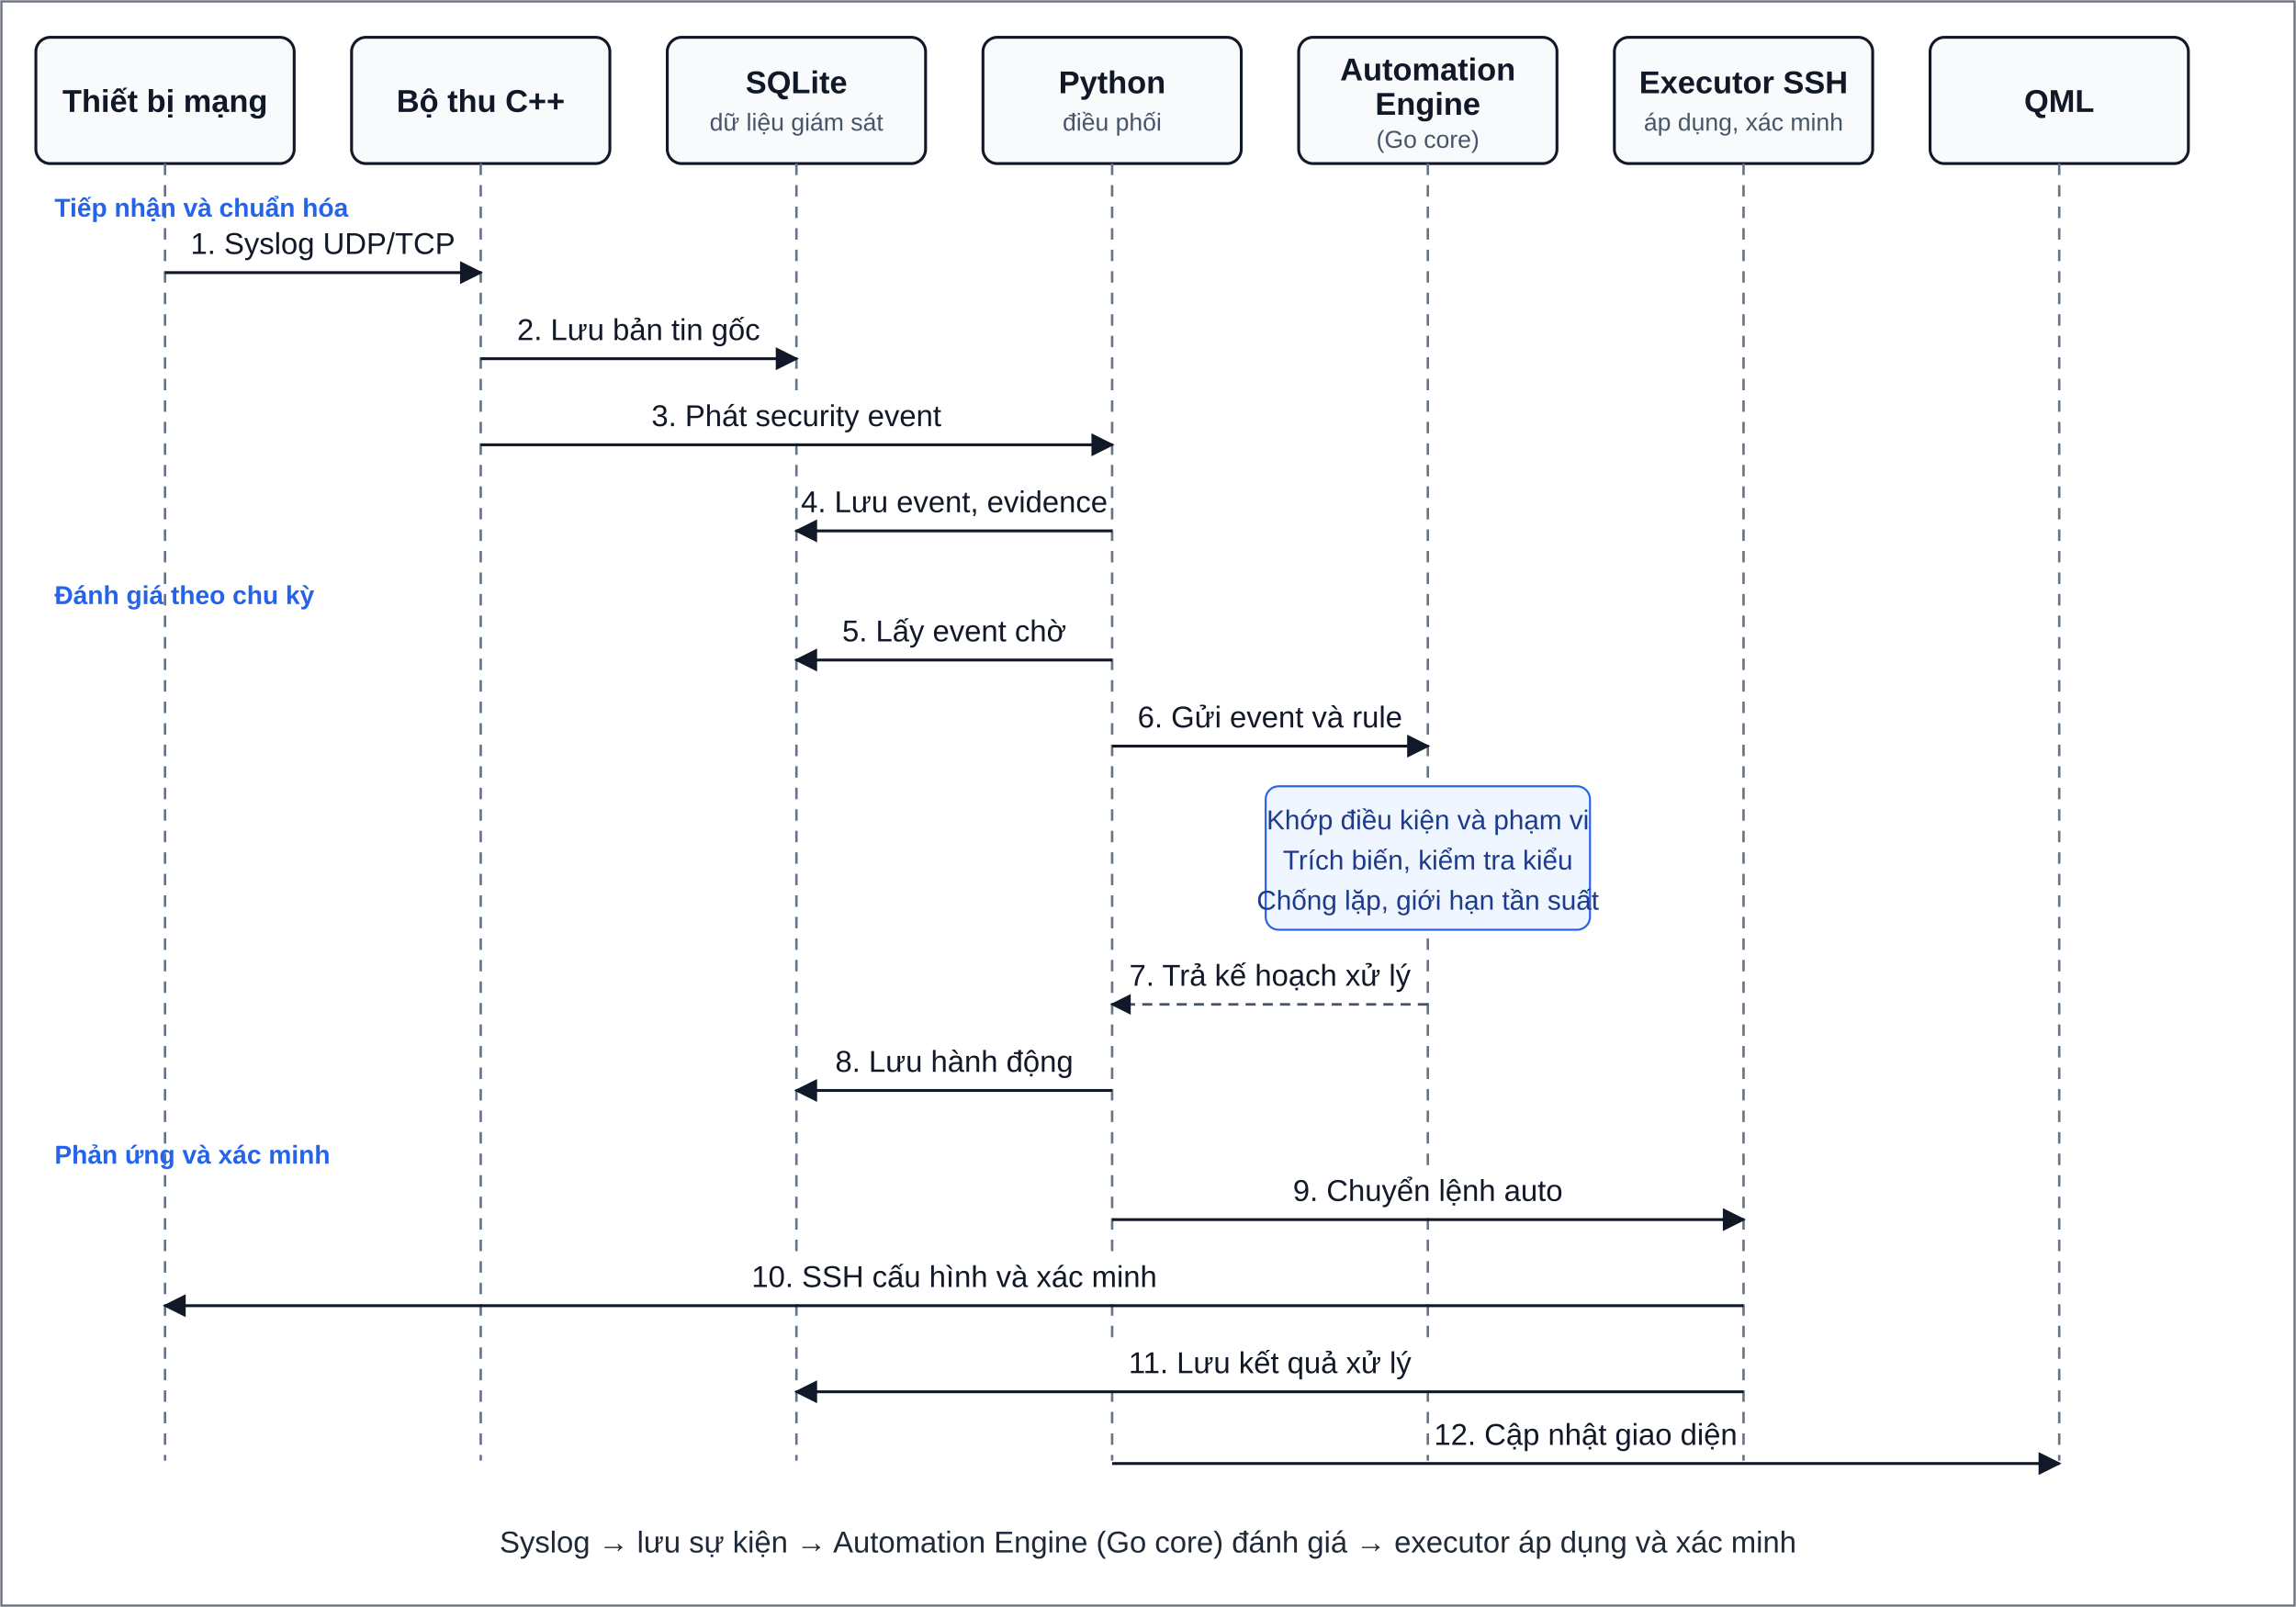
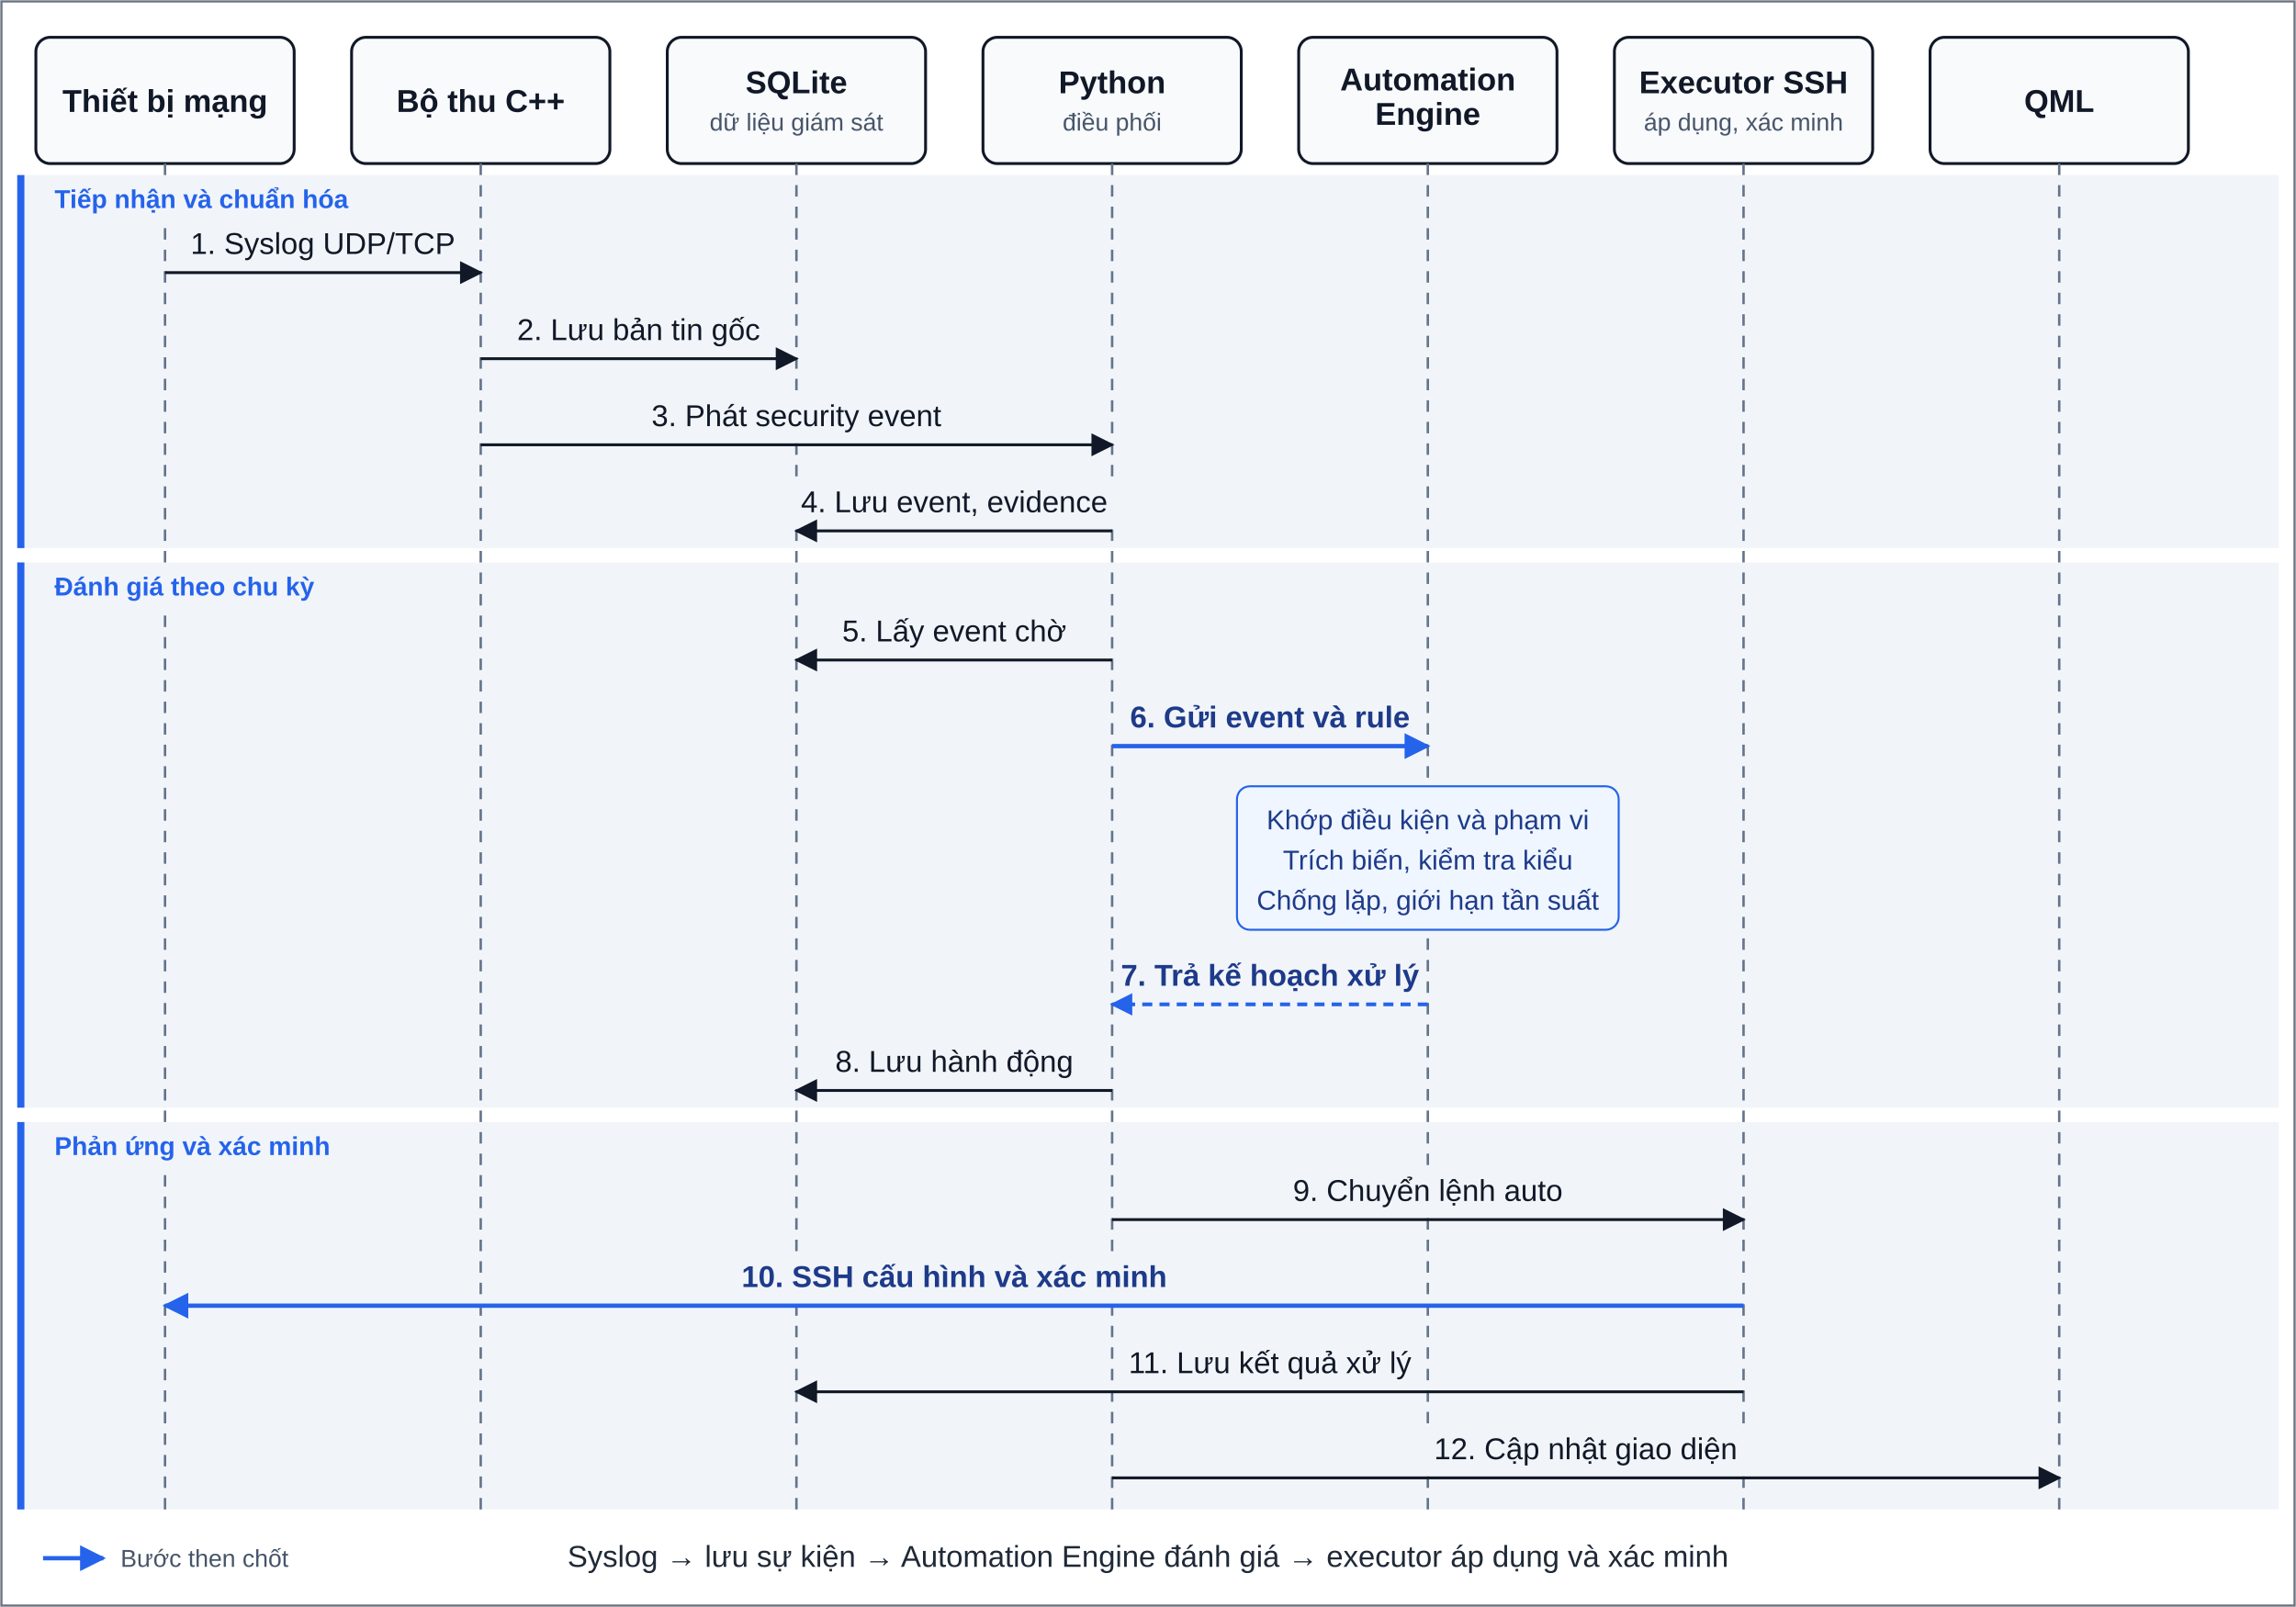
- <svg xmlns="http://www.w3.org/2000/svg" width="1600" height="1120" viewBox="0 0 1600 1120">
+ <svg xmlns="http://www.w3.org/2000/svg" width="1600" height="1120" viewBox="0 0 1600 1120" role="img" aria-labelledby="t d">
  <defs>
    <marker id="arrow" viewBox="0 0 10 10" refX="9" refY="5" markerWidth="8" markerHeight="8" orient="auto-start-reverse">
      <path d="M 0 0 L 10 5 L 0 10 z" fill="#111827" />
    </marker>
+     <marker id="arrowKey" viewBox="0 0 10 10" refX="9" refY="5" markerWidth="6" markerHeight="6" orient="auto-start-reverse">
+       <path d="M 0 0 L 10 5 L 0 10 z" fill="#2563eb" />
+     </marker>
    <style>
-       .frame { fill: #ffffff; stroke: #6b7280; stroke-width: 1.5; }
-       .box { fill: #f8fafc; stroke: #111827; stroke-width: 2; rx: 10; }
-       .life { stroke: #64748b; stroke-width: 1.7; stroke-dasharray: 8 7; }
-       .msg { stroke: #111827; stroke-width: 2; fill: none; marker-end: url(#arrow); }
-       .return { stroke: #475569; stroke-width: 1.8; stroke-dasharray: 7 5; fill: none; marker-end: url(#arrow); }
-       .title { font: 700 22px "Liberation Sans", Arial, sans-serif; fill: #111827; text-anchor: middle; }
-       .sub { font: 17px "Liberation Sans", Arial, sans-serif; fill: #475569; text-anchor: middle; }
-       .label { font: 21px "Liberation Sans", Arial, sans-serif; fill: #111827; text-anchor: middle; }
-       .note { fill: #eff6ff; stroke: #2563eb; stroke-width: 1.4; rx: 9; }
-       .noteText { font: 19px "Liberation Sans", Arial, sans-serif; fill: #1e3a8a; text-anchor: middle; }
-       .phase { font: 700 18px "Liberation Sans", Arial, sans-serif; fill: #2563eb; text-anchor: start; }
-       .footer { font: 21px "Liberation Sans", Arial, sans-serif; fill: #1f2937; text-anchor: middle; }
+       .frame {
+         fill: #ffffff;
+         stroke: #6b7280;
+         stroke-width: 1.5;
+       }
+ 
+       .band {
+         fill: #f1f5f9;
+       }
+ 
+       .bar {
+         fill: #2563eb;
+       }
+ 
+       .box {
+         fill: #f8fafc;
+         stroke: #111827;
+         stroke-width: 2;
+         rx: 10;
+       }
+ 
+       .life {
+         stroke: #64748b;
+         stroke-width: 1.7;
+         stroke-dasharray: 8 7;
+       }
+ 
+       .msg {
+         stroke: #111827;
+         stroke-width: 2;
+         fill: none;
+         marker-end: url(#arrow);
+       }
+ 
+       .return {
+         stroke: #475569;
+         stroke-width: 1.8;
+         stroke-dasharray: 7 5;
+         fill: none;
+         marker-end: url(#arrow);
+       }
+ 
+       .key {
+         stroke: #2563eb;
+         stroke-width: 3;
+         fill: none;
+         marker-end: url(#arrowKey);
+       }
+ 
+       .keyReturn {
+         stroke: #2563eb;
+         stroke-width: 2.6;
+         stroke-dasharray: 7 5;
+         fill: none;
+         marker-end: url(#arrowKey);
+       }
+ 
+       .title {
+         font: 700 22px "Liberation Sans", Arial, sans-serif;
+         fill: #111827;
+         text-anchor: middle;
+       }
+ 
+       .sub {
+         font: 17px "Liberation Sans", Arial, sans-serif;
+         fill: #475569;
+         text-anchor: middle;
+       }
+ 
+       .label {
+         font: 21px "Liberation Sans", Arial, sans-serif;
+         fill: #111827;
+         text-anchor: middle;
+       }
+ 
+       .labelKey {
+         font: 700 21px "Liberation Sans", Arial, sans-serif;
+         fill: #1e3a8a;
+         text-anchor: middle;
+       }
+ 
+       .note {
+         fill: #eff6ff;
+         stroke: #2563eb;
+         stroke-width: 1.4;
+         rx: 9;
+       }
+ 
+       .noteText {
+         font: 19px "Liberation Sans", Arial, sans-serif;
+         fill: #1e3a8a;
+         text-anchor: middle;
+       }
+ 
+       .phase {
+         font: 700 18px "Liberation Sans", Arial, sans-serif;
+         fill: #2563eb;
+         text-anchor: start;
+       }
+ 
+       .legend {
+         font: 17px "Liberation Sans", Arial, sans-serif;
+         fill: #475569;
+         text-anchor: start;
+       }
+ 
+       .footer {
+         font: 21px "Liberation Sans", Arial, sans-serif;
+         fill: #1f2937;
+         text-anchor: middle;
+       }
    </style>
  </defs>
  <rect class="frame" x="1" y="1" width="1598" height="1118" />
-   <rect class="box" x="25" y="26" width="180" height="88" />
+   <rect class="band" x="12" y="122" width="1576" height="260" />
+   <rect class="bar" x="12" y="122" width="5" height="260" />
+   <rect class="band" x="12" y="392" width="1576" height="380" />
+   <rect class="bar" x="12" y="392" width="5" height="380" />
+   <rect class="band" x="12" y="782" width="1576" height="270" />
+   <rect class="bar" x="12" y="782" width="5" height="270" />
+   <rect class="box" rx="10" x="25" y="26" width="180" height="88" />
  <text class="title" x="115" y="78">Thiết bị mạng</text>
-   <rect class="box" x="245" y="26" width="180" height="88" />
+   <rect class="box" rx="10" x="245" y="26" width="180" height="88" />
  <text class="title" x="335" y="78">Bộ thu C++</text>
-   <rect class="box" x="465" y="26" width="180" height="88" />
+   <rect class="box" rx="10" x="465" y="26" width="180" height="88" />
  <text class="title" x="555" y="65">SQLite</text>
  <text class="sub" x="555" y="91">dữ liệu giám sát</text>
-   <rect class="box" x="685" y="26" width="180" height="88" />
+   <rect class="box" rx="10" x="685" y="26" width="180" height="88" />
  <text class="title" x="775" y="65">Python</text>
  <text class="sub" x="775" y="91">điều phối</text>
-   <rect class="box" x="905" y="26" width="180" height="88" />
-   <text class="title" x="995" y="56">Automation</text>
-   <text class="title" x="995" y="80">Engine</text>
-   <text class="sub" x="995" y="103">(Go core)</text>
-   <rect class="box" x="1125" y="26" width="180" height="88" />
+   <rect class="box" rx="10" x="905" y="26" width="180" height="88" />
+   <text class="title" x="995" y="63">Automation</text>
+   <text class="title" x="995" y="87">Engine</text>
+   <rect class="box" rx="10" x="1125" y="26" width="180" height="88" />
  <text class="title" x="1215" y="65">Executor SSH</text>
  <text class="sub" x="1215" y="91">áp dụng, xác minh</text>
-   <rect class="box" x="1345" y="26" width="180" height="88" />
+   <rect class="box" rx="10" x="1345" y="26" width="180" height="88" />
  <text class="title" x="1435" y="78">QML</text>
-   <line class="life" x1="115" y1="114" x2="115" y2="1018" />
-   <line class="life" x1="335" y1="114" x2="335" y2="1018" />
-   <line class="life" x1="555" y1="114" x2="555" y2="1018" />
-   <line class="life" x1="775" y1="114" x2="775" y2="1018" />
-   <line class="life" x1="995" y1="114" x2="995" y2="1018" />
-   <line class="life" x1="1215" y1="114" x2="1215" y2="1018" />
-   <line class="life" x1="1435" y1="114" x2="1435" y2="1018" />
-   <text class="phase" x="38" y="151">Tiếp nhận và chuẩn hóa</text>
-   <rect x="141" y="154" width="168" height="32" fill="#ffffff" />
+   <line class="life" x1="115" y1="114" x2="115" y2="1052" />
+   <line class="life" x1="335" y1="114" x2="335" y2="1052" />
+   <line class="life" x1="555" y1="114" x2="555" y2="1052" />
+   <line class="life" x1="775" y1="114" x2="775" y2="1052" />
+   <line class="life" x1="995" y1="114" x2="995" y2="1052" />
+   <line class="life" x1="1215" y1="114" x2="1215" y2="1052" />
+   <line class="life" x1="1435" y1="114" x2="1435" y2="1052" />
+   <rect x="30" y="127" width="221" height="28" fill="#f1f5f9" />
+   <text class="phase" x="38" y="145">Tiếp nhận và chuẩn hóa</text>
+   <rect x="125" y="154" width="200" height="32" fill="#f1f5f9" />
  <text class="label" x="225" y="177">1. Syslog UDP/TCP</text>
  <line class="msg" x1="115" y1="190" x2="335" y2="190" />
-   <rect x="345" y="214" width="200" height="32" fill="#ffffff" />
+   <rect x="352" y="214" width="186" height="32" fill="#f1f5f9" />
  <text class="label" x="445" y="237">2. Lưu bản tin gốc</text>
  <line class="msg" x1="335" y1="250" x2="555" y2="250" />
-   <rect x="432" y="274" width="246" height="32" fill="#ffffff" />
+   <rect x="446" y="274" width="218" height="32" fill="#f1f5f9" />
  <text class="label" x="555" y="297">3. Phát security event</text>
  <line class="msg" x1="335" y1="310" x2="775" y2="310" />
-   <rect x="562" y="334" width="206" height="32" fill="#ffffff" />
+   <rect x="549" y="334" width="232" height="32" fill="#f1f5f9" />
  <text class="label" x="665" y="357">4. Lưu event, evidence</text>
  <line class="msg" x1="775" y1="370" x2="555" y2="370" />
-   <text class="phase" x="38" y="421">Đánh giá theo chu kỳ</text>
-   <rect x="568" y="424" width="194" height="32" fill="#ffffff" />
+   <rect x="30" y="397" width="197" height="28" fill="#f1f5f9" />
+   <text class="phase" x="38" y="415">Đánh giá theo chu kỳ</text>
+   <rect x="579" y="424" width="172" height="32" fill="#f1f5f9" />
  <text class="label" x="665" y="447">5. Lấy event chờ</text>
  <line class="msg" x1="775" y1="460" x2="555" y2="460" />
-   <rect x="784" y="484" width="202" height="32" fill="#ffffff" />
-   <text class="label" x="885" y="507">6. Gửi event và rule</text>
-   <line class="msg" x1="775" y1="520" x2="995" y2="520" />
-   <rect class="note" x="882" y="548" width="226" height="100" />
+   <rect x="783" y="484" width="204" height="32" fill="#f1f5f9" />
+   <text class="labelKey" x="885" y="507">6. Gửi event và rule</text>
+   <line class="key" x1="775" y1="520" x2="995" y2="520" />
+   <rect class="note" rx="9" x="862" y="548" width="266" height="100" />
  <text class="noteText" x="995" y="578">Khớp điều kiện và phạm vi</text>
  <text class="noteText" x="995" y="606">Trích biến, kiểm tra kiểu</text>
  <text class="noteText" x="995" y="634">Chống lặp, giới hạn tần suất</text>
-   <rect x="780" y="664" width="210" height="32" fill="#ffffff" />
-   <text class="label" x="885" y="687">7. Trả kế hoạch xử lý</text>
-   <line class="return" x1="995" y1="700" x2="775" y2="700" />
-   <rect x="560" y="724" width="210" height="32" fill="#ffffff" />
+   <rect x="777" y="664" width="216" height="32" fill="#f1f5f9" />
+   <text class="labelKey" x="885" y="687">7. Trả kế hoạch xử lý</text>
+   <line class="keyReturn" x1="995" y1="700" x2="775" y2="700" />
+   <rect x="574" y="724" width="182" height="32" fill="#f1f5f9" />
  <text class="label" x="665" y="747">8. Lưu hành động</text>
  <line class="msg" x1="775" y1="760" x2="555" y2="760" />
-   <text class="phase" x="38" y="811">Phản ứng và xác minh</text>
-   <rect x="884" y="814" width="222" height="32" fill="#ffffff" />
+   <rect x="30" y="787" width="208" height="28" fill="#f1f5f9" />
+   <text class="phase" x="38" y="805">Phản ứng và xác minh</text>
+   <rect x="893" y="814" width="204" height="32" fill="#f1f5f9" />
  <text class="label" x="995" y="837">9. Chuyển lệnh auto</text>
  <line class="msg" x1="775" y1="850" x2="1215" y2="850" />
-   <rect x="500" y="874" width="330" height="32" fill="#ffffff" />
-   <text class="label" x="665" y="897">10. SSH cấu hình và xác minh</text>
-   <line class="msg" x1="1215" y1="910" x2="115" y2="910" />
-   <rect x="770" y="934" width="230" height="32" fill="#ffffff" />
+   <rect x="515" y="874" width="300" height="32" fill="#f1f5f9" />
+   <text class="labelKey" x="665" y="897">10. SSH cấu hình và xác minh</text>
+   <line class="key" x1="1215" y1="910" x2="115" y2="910" />
+   <rect x="781" y="934" width="208" height="32" fill="#f1f5f9" />
  <text class="label" x="885" y="957">11. Lưu kết quả xử lý</text>
  <line class="msg" x1="1215" y1="970" x2="555" y2="970" />
-   <rect x="996" y="984" width="218" height="32" fill="#ffffff" />
-   <text class="label" x="1105" y="1007">12. Cập nhật giao diện</text>
-   <line class="msg" x1="775" y1="1020" x2="1435" y2="1020" />
-   <text class="footer" x="800" y="1082">Syslog → lưu sự kiện → Automation Engine (Go core) đánh giá → executor áp dụng và xác minh</text>
+   <rect x="991" y="994" width="228" height="32" fill="#f1f5f9" />
+   <text class="label" x="1105" y="1017">12. Cập nhật giao diện</text>
+   <line class="msg" x1="775" y1="1030" x2="1435" y2="1030" />
+   <line class="key" x1="30" y1="1086" x2="72" y2="1086" />
+   <text class="legend" x="84" y="1092">Bước then chốt</text>
+   <text class="footer" x="800" y="1092">Syslog → lưu sự kiện → Automation Engine đánh giá → executor áp dụng và xác
+     minh</text>
</svg>
